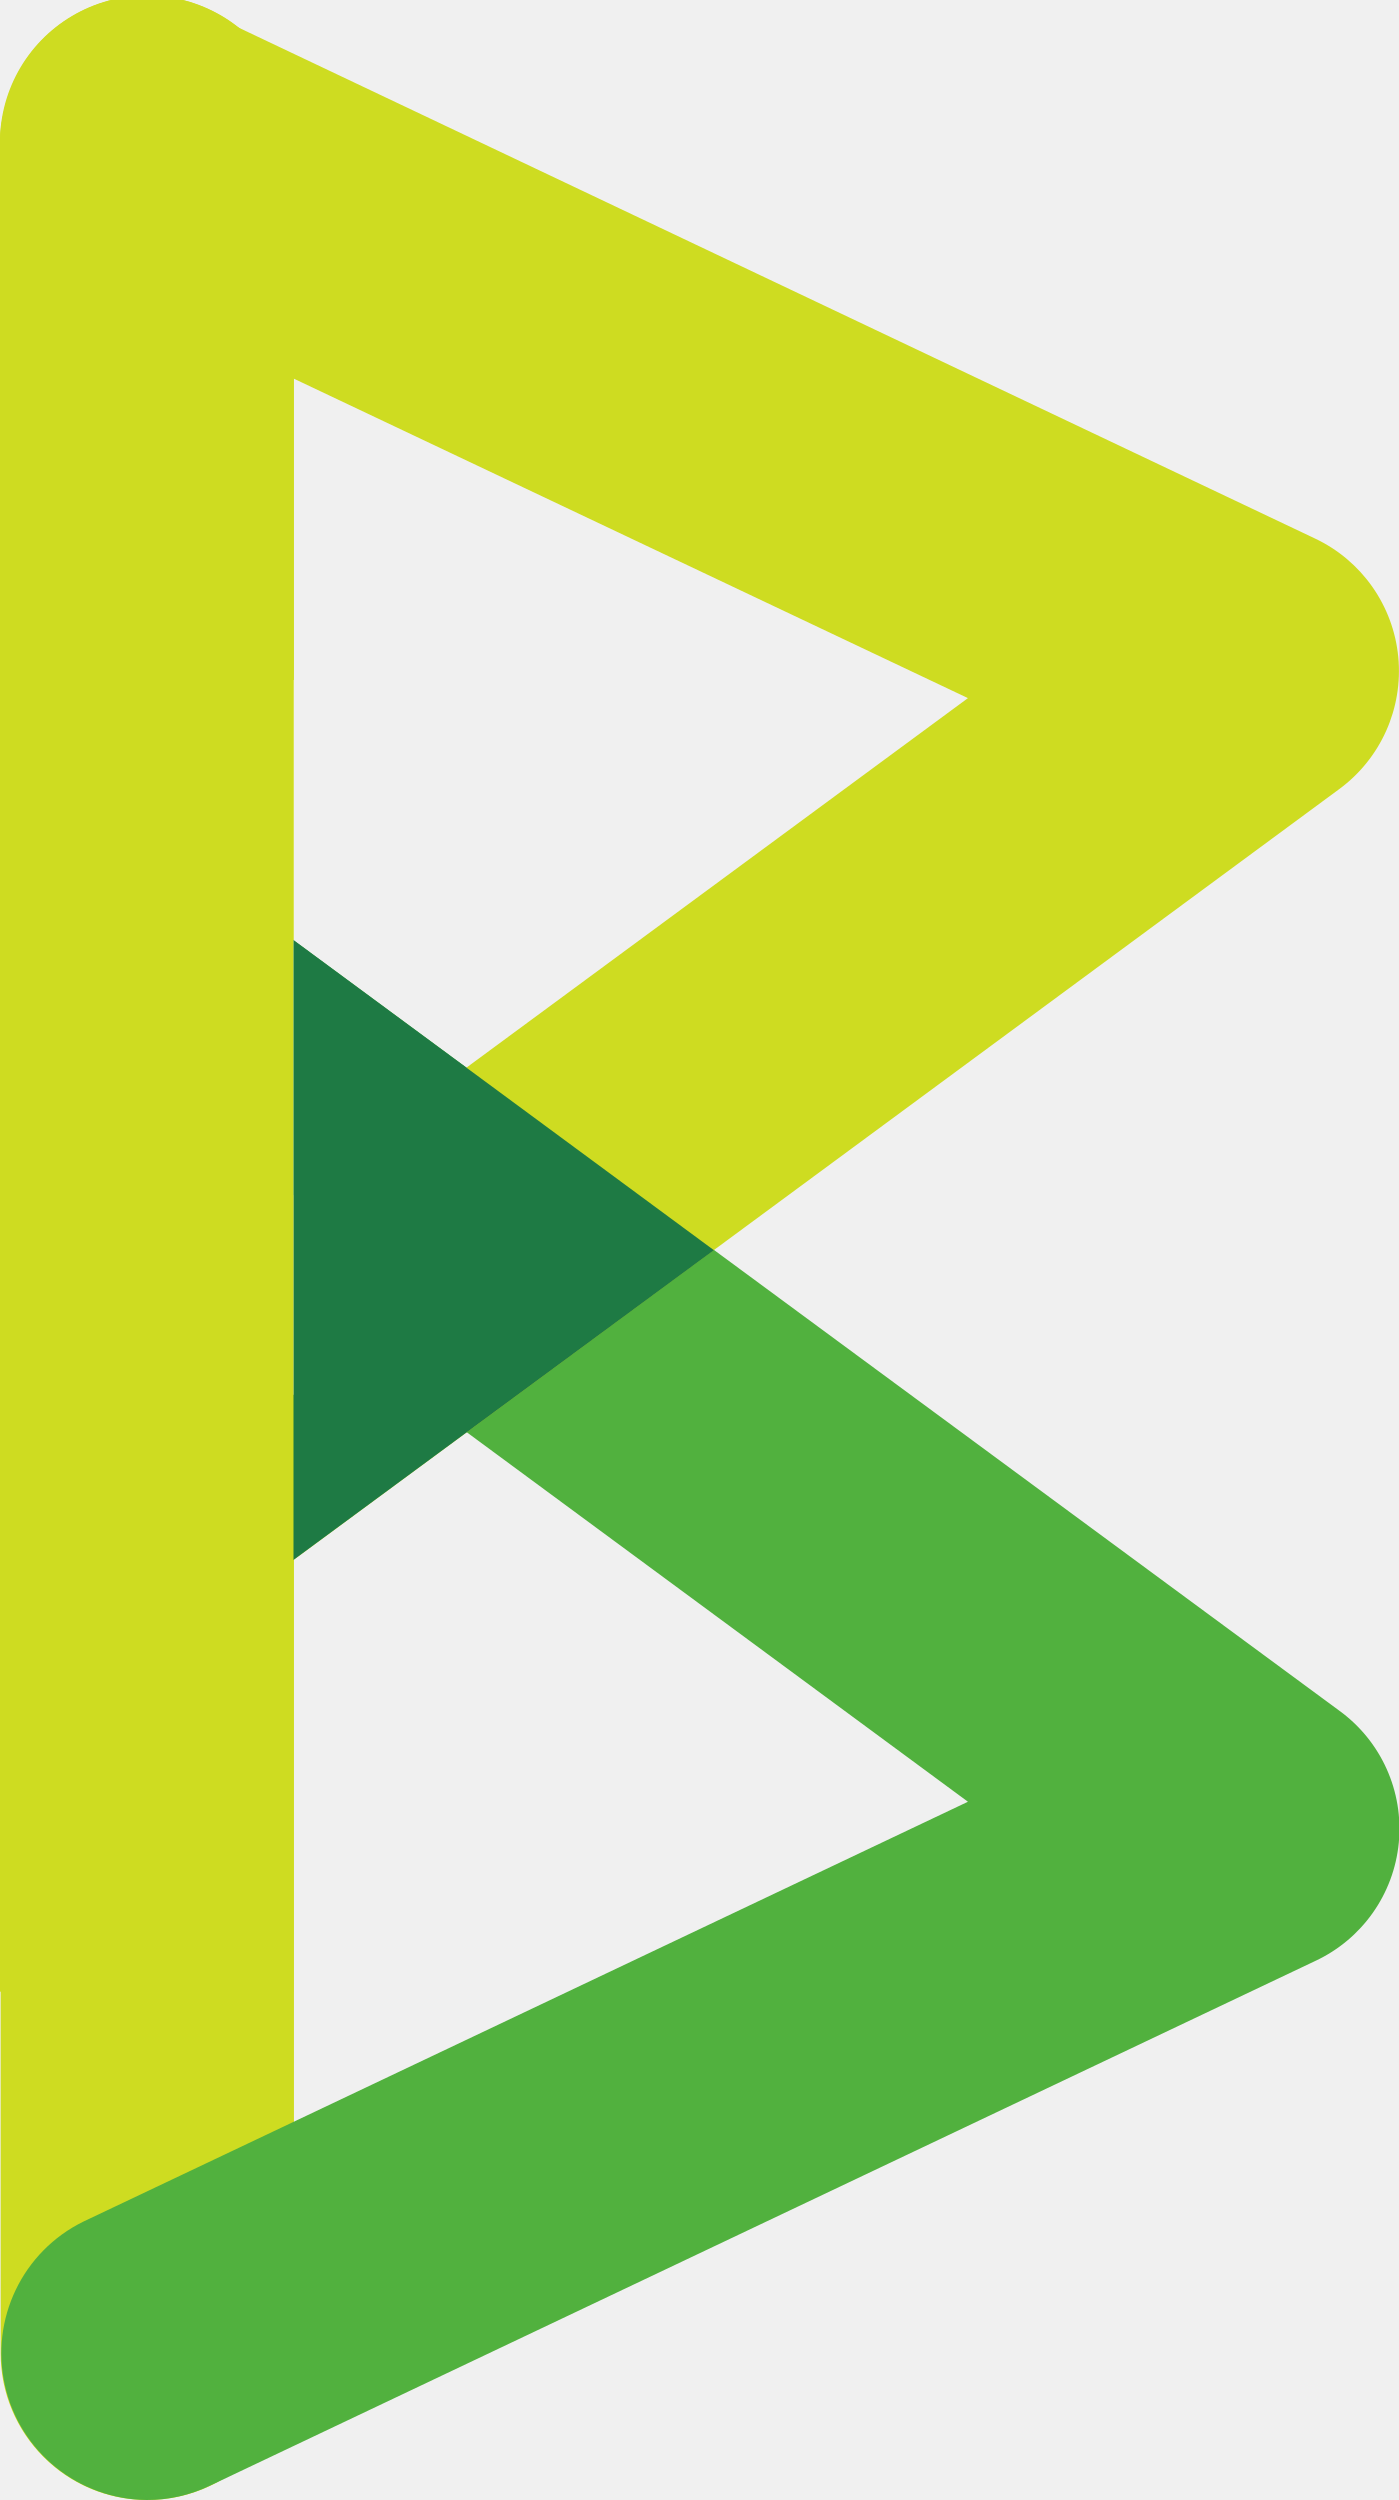
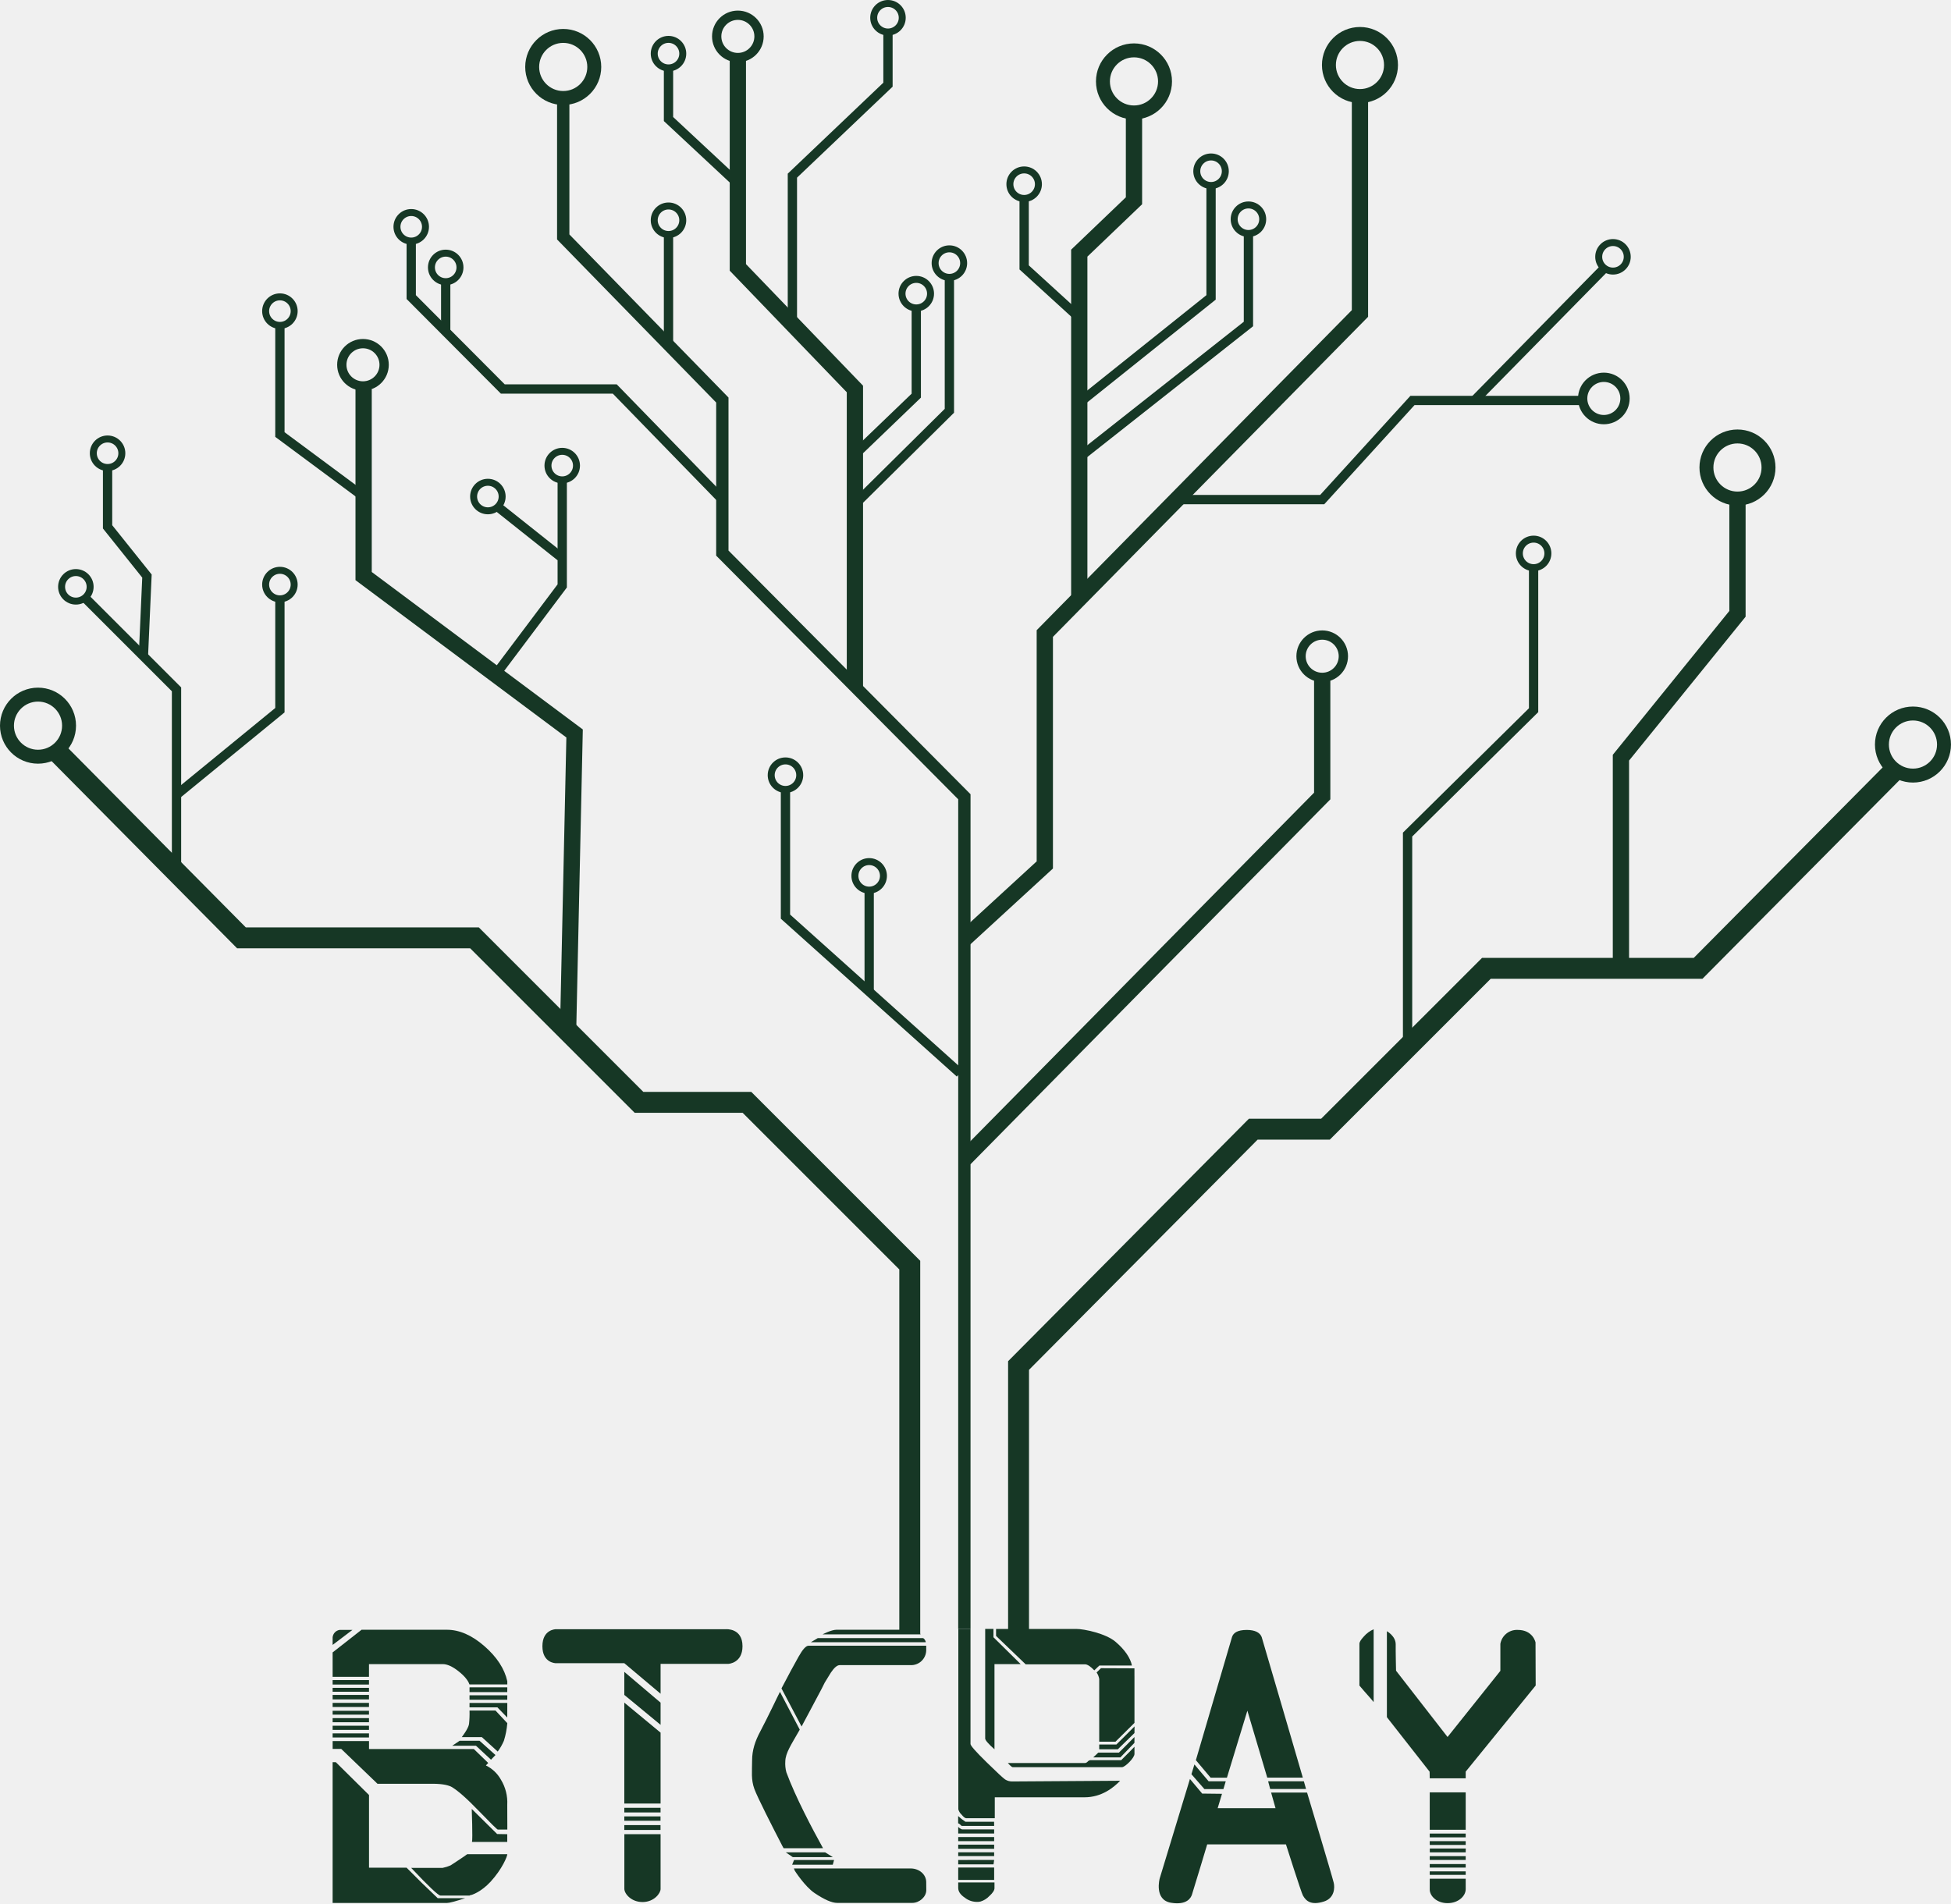
- <svg xmlns="http://www.w3.org/2000/svg" id="レイヤー_1" data-name="レイヤー 1" viewBox="0 0 105.46 188.47">
+ <svg xmlns="http://www.w3.org/2000/svg" id="LOGO_01" data-name="LOGO 01" viewBox="0 0 839.7 819.24">
  <defs>
-     <style>.cls-1{fill:#cedc21;}.cls-2{fill:#51b13e;}.cls-3{fill:#1e7a44;}.cls-4{fill:#fff;}</style>
+     <style>.cls-1{fill:#025a2a;}.cls-2,.cls-3,.cls-4,.cls-5,.cls-6,.cls-7{fill:none;stroke:#163725;stroke-miterlimit:10;}.cls-2{stroke-width:4px;}.cls-3{stroke-width:7px;}.cls-4{stroke-width:9px;}.cls-5{stroke-width:5.3px;}.cls-6{stroke-width:3px;}.cls-7{stroke-width:6px;}.cls-8{fill:#163725;}</style>
  </defs>
-   <path class="cls-1" d="M117.24,247.32a11.06,11.06,0,0,1-11-11.06V69.91a11.06,11.06,0,1,1,22.11,0V236.26A11.06,11.06,0,0,1,117.24,247.32Z" transform="translate(-106.19 -58.85)" />
-   <path class="cls-2" d="M117.25,247.32a11.06,11.06,0,0,1-4.75-21l66.66-31.64L110.69,144.2a11.05,11.05,0,1,1,13.11-17.8l83.35,61.41a11,11,0,0,1-1.82,18.88L122,246.25A10.94,10.94,0,0,1,117.25,247.32Z" transform="translate(-106.19 -58.85)" />
-   <path class="cls-1" d="M117.25,181.93a11.05,11.05,0,0,1-6.56-20l68.47-50.45L112.5,79.89a11.05,11.05,0,0,1,9.48-20l83.35,39.56a11.05,11.05,0,0,1,1.82,18.89L123.8,179.78A11,11,0,0,1,117.25,181.93Z" transform="translate(-106.19 -58.85)" />
-   <polygon class="cls-3" points="22.11 70.86 22.11 117.61 53.82 94.25 22.11 70.86" />
-   <rect class="cls-4" y="51.26" width="22.11" height="53.89" />
-   <path class="cls-1" d="M128.3,69.91a11.06,11.06,0,1,0-22.11,0V209H128.3Z" transform="translate(-106.19 -58.85)" />
+   <path class="cls-1" d="M674.86,775.44" transform="translate(-455.3 -173.5)" />
+   <path class="cls-1" d="M679.88,775.44" transform="translate(-455.3 -173.5)" />
+   <polyline class="cls-2" points="464.51 136.74 440.79 115.1 440.79 84.34" />
+   <polyline class="cls-3" points="464.51 256.44 464.51 108.96 488.06 86.42 488.06 45.92" />
+   <line class="cls-2" x1="191.83" y1="142.76" x2="191.83" y2="120.8" />
+   <polyline class="cls-2" points="213.31 290.35 241.98 252.2 241.98 205.77" />
+   <polyline class="cls-2" points="156.5 213.77 120.47 187.04 120.47 139.88" />
+   <polyline class="cls-2" points="310.89 215.04 264.59 167.43 216.4 167.43 176.99 127.87 176.99 104.55" />
+   <polyline class="cls-2" points="341.04 136.74 341.04 75.61 382.18 36.45 382.18 12.63" />
+   <polyline class="cls-2" points="317.57 79.08 287.72 51.24 287.72 28.82" />
+   <line class="cls-2" x1="287.72" y1="147.48" x2="287.72" y2="101.35" />
+   <polyline class="cls-2" points="370 215.04 408.61 176.82 408.61 118.82" />
+   <polyline class="cls-2" points="370 193.71 394.36 170.3 394.36 131.78" />
+   <polyline class="cls-2" points="464.51 173.38 521.23 128.01 521.23 79.28" />
+   <polyline class="cls-2" points="466.36 195.45 537.32 139.46 537.32 99.51" />
+   <line class="cls-2" x1="634.58" y1="172.37" x2="690.85" y2="115.1" />
+   <polyline class="cls-2" points="506.44 215.04 569.07 215.04 607.92 172.37 681.44 172.37" />
+   <polyline class="cls-3" points="697.64 416.81 697.64 326.13 747.8 264.21 747.8 211.93" />
+   <polyline class="cls-2" points="605.81 450.71 605.81 359.23 660.05 305.69 660.05 243.39" />
+   <polyline class="cls-3" points="415.06 404.09 449.68 372.3 449.68 272.69 585.32 134.93 585.32 39.35" />
+   <polyline class="cls-3" points="415.14 498.74 569.07 342.63 569.07 290.35" />
+   <polyline class="cls-4" points="438.38 703.86 438.38 587.77 539.4 486.04 570.48 486.04 639.72 416.81 730.85 416.81 816.33 330.62" />
+   <polyline class="cls-5" points="415.06 701.17 415.06 342.95 310.89 238.07 310.89 172.19 242.41 101.99 242.41 42.18" />
+   <polyline class="cls-3" points="244.5 443.96 247.3 315.71 156.5 247.96 156.5 167.43" />
+   <polyline class="cls-2" points="413.15 461.91 366.54 420.09 338.06 394.55 338.06 339.8" />
+   <line class="cls-2" x1="374.09" y1="426.87" x2="374.09" y2="382.19" />
+   <polyline class="cls-2" points="61.72 282.46 63.25 247.96 46.3 226.77 46.3 200.41" />
+   <line class="cls-2" x1="241.23" y1="239.61" x2="213.97" y2="217.94" />
+   <circle class="cls-6" cx="338.06" cy="333.66" r="6.14" />
+   <circle class="cls-6" cx="374.09" cy="377" r="6.14" />
+   <circle class="cls-6" cx="176.99" cy="97.62" r="6.14" />
+   <circle class="cls-6" cx="209.98" cy="213.73" r="6.14" />
+   <circle class="cls-6" cx="241.98" cy="200.41" r="6.14" />
+   <polyline class="cls-2" points="76.68 341.53 120.47 305.69 120.47 256.44" />
+   <polyline class="cls-3" points="367.95 295.51 367.95 167.43 317.57 115.1 317.57 23.09" />
+   <circle class="cls-6" cx="660.06" cy="238.2" r="6.14" />
+   <circle class="cls-6" cx="521.23" cy="73.7" r="6.14" />
+   <circle class="cls-6" cx="537.32" cy="94.36" r="6.14" />
+   <circle class="cls-7" cx="488.06" cy="35.04" r="13.36" />
+   <circle class="cls-7" cx="585.32" cy="27.98" r="13.36" />
+   <circle class="cls-7" cx="747.8" cy="201.23" r="13.36" />
+   <circle class="cls-7" cx="823.33" cy="320.48" r="13.36" />
+   <circle class="cls-7" cx="242.41" cy="28.82" r="13.36" />
+   <circle class="cls-6" cx="120.47" cy="133.92" r="6.14" />
+   <circle class="cls-2" cx="156.22" cy="157.02" r="9.11" />
+   <circle class="cls-2" cx="569.07" cy="282.46" r="9.11" />
+   <circle class="cls-6" cx="287.72" cy="94.8" r="6.14" />
+   <circle class="cls-6" cx="287.72" cy="23.09" r="6.14" />
+   <circle class="cls-6" cx="408.61" cy="113.25" r="6.14" />
+   <circle class="cls-6" cx="394.36" cy="126.4" r="6.14" />
+   <circle class="cls-2" cx="317.57" cy="15.67" r="9.11" />
+   <circle class="cls-6" cx="382.18" cy="7.64" r="6.14" />
+   <circle class="cls-6" cx="440.79" cy="79.28" r="6.14" />
+   <circle class="cls-6" cx="694.22" cy="110.54" r="6.14" />
+   <circle class="cls-2" cx="690.28" cy="171.51" r="9.11" />
+   <polyline class="cls-2" points="75.97 372.67 75.97 296.71 59.01 279.75 35.7 256.44" />
+   <polyline class="cls-4" points="391.56 703.05 391.56 544.55 321.49 474.49 275.03 474.49 204.23 403.69 103.93 403.69 24.28 323.31" />
+   <circle class="cls-6" cx="46.3" cy="195.09" r="6.14" />
+   <circle class="cls-6" cx="32.65" cy="252.59" r="6.14" />
+   <circle class="cls-6" cx="120.47" cy="251.62" r="6.14" />
+   <circle class="cls-7" cx="16.36" cy="312.35" r="13.36" />
+   <circle class="cls-6" cx="191.83" cy="115.1" r="6.14" />
+   <path class="cls-8" d="M792.57,969.05c-.09-.18-.42-.73-.51-.91-4.34-8.39-10.69-20.85-12.06-24.55-1.53-4.13-1-7.64-1-12.33,0-4.43,1.27-8.3,3.57-12.6,1.57-2.95,3.49-6.84,5.52-11l1.45-3c.48-1,1-2,1.45-2.94L799.51,918l-.36.63c-3.34,5.87-5.77,9.39-5.86,13a14.26,14.26,0,0,0,.46,4.73c3.87,10.55,11.21,24.43,15.78,32.67" transform="translate(-455.3 -173.5)" />
+   <path class="cls-8" d="M791.64,900.25q4.54-8.68,7.39-13.71c1.74-3.1,3.15-4.66,4.25-4.66h50.66v2.06a6.5,6.5,0,0,1-6.79,6.29H816.7q-1.65,0-3.84,3.28l-2.6,4.24-1.37,2.74-6,11.29-2.6,4.86m53.68,70.44c0,2.92-3,5.49-6,5.49H815.6q-3.42,0-9.72-4.24c-4.2-2.83-8.49-9.58-8.49-9.58a8.29,8.29,0,0,0-.41-1h50.26c3.69,0,6.7,2.57,6.7,5.9Zm-.2-106.7h-49.5l3-1.78h45.21C853,878.6,853.74,879.74,853.74,880.38ZM851.53,877H809.3s3.78-2,6-2h32.15C851.06,875,851.53,877,851.53,877Z" transform="translate(-455.3 -173.5)" />
+   <polygon class="cls-8" points="358.42 802.65 340.93 802.65 341.76 800.6 358.98 800.6 358.42 802.65" />
+   <polygon class="cls-8" points="358.45 799.37 341.2 799.37 338.2 797.32 355.15 797.32 358.45 799.37" />
+   <path class="cls-8" d="M610.92,875h36.7q8.08,0,16.16,7.05t9.86,15.12v1.37H657.35c-.64-1.83-2.24-3.74-4.8-5.75s-4.79-3-6.71-3H614.11v5.47H598.46V884.76Zm3.19,26.68H598.46V900h15.65Zm0,3.29H598.46v-1.92h15.65Zm0,3.28H598.46v-1.78h15.65Zm0,3.28H598.46v-1.64h15.65Zm0,3.29H598.46v-1.78h15.65Zm0,3.28H598.46v-1.78h15.65Zm0,3.28H598.46v-1.78h15.65Zm-15.65,13.69V932h1.37c2.92,2.92,7.81,7.75,14.29,14.13l0,15v16.28h16.16q6.3,6.43,13.42,13.14h11.78q-6.3,2.06-7.81,2.05H598.46V951m0-69.47v-3.32a3.61,3.61,0,0,1,3-3.15H607Zm75.88,73v3.15m-.69,1.34V961h-4.11c-.27,0-3-2.68-8.21-8.07s-9.09-8.8-11.64-10.26q-2.74-1.5-9.45-1.37h-4.79l-17.68,0-15.6-15-3.7,0v-3.38h15.65v3.42h45.11l6.2,6-1,1.07a14.87,14.87,0,0,1,6.5,6.18,18.81,18.81,0,0,1,2.69,10.76m-5.07-21.42-1.92,2-6.47-6-10.23,0,3.2-2.14h8.57Zm-11.09,60.48h-12.6q-1.36,0-12.59-11.91h13.55a16.75,16.75,0,0,0,3.43-1.09s6.42-4.18,7.12-4.79h17.27c0,.91-2.15,6.3-7.18,11.82C662.34,987.88,658.3,989.29,657.48,989.29Zm16.16-26.41,0,3.34H658.44c.37-1.36-.1-14.21-.1-14.21l10.93,10.8Zm0-61.16H657.38v-2.05h16.26Zm0,3.29H657.38v-1.92h16.26Zm0,7.66c-1.37-1.46-4.24-4.38-4.24-4.38h-12v-1.91h16.26Z" transform="translate(-455.3 -173.5)" />
+   <rect class="cls-8" x="143.16" y="723.16" width="15.65" height="1.92" />
+   <path class="cls-8" d="M657.38,909.78h11.19l5.07,5.43a34.43,34.43,0,0,1-1.47,7.59,23.46,23.46,0,0,1-2.65,4.63l-6.83-6.21-8.65,0s2.79-3.54,3.12-5.61A41.53,41.53,0,0,0,657.38,909.78Z" transform="translate(-455.3 -173.5)" />
+   <path class="cls-8" d="M739.61,963v23.61c0,1.71-2.63,5.49-7.59,5.59s-8-3.53-8-5.67V963Z" transform="translate(-455.3 -173.5)" />
+   <path class="cls-8" d="M739.61,915.93v-9.55L724,893.13s0,6.9,0,9.92Z" transform="translate(-455.3 -173.5)" />
+   <path class="cls-8" d="M739.61,919.29V949.8H724V944c0-15.52,0-28.45,0-37.63Z" transform="translate(-455.3 -173.5)" />
+   <path class="cls-8" d="M724,951.64v2H739.6c0-.7,0-1.26,0-2Z" transform="translate(-455.3 -173.5)" />
+   <path class="cls-8" d="M724,955.33c0,2.81,0-.75,0,1.89h15.58v-1.89Z" transform="translate(-455.3 -173.5)" />
+   <path class="cls-8" d="M724,959.09v2.09h15.58v-2.09Z" transform="translate(-455.3 -173.5)" />
+   <path class="cls-8" d="M739.61,902.54V889.68h29.18s6.08-.27,6.08-7.59c0-7.92-7.14-7.32-7.14-7.32H694.54s-5.79,0-5.79,7.32,5.79,7.31,5.79,7.31H724Z" transform="translate(-455.3 -173.5)" />
+   <path class="cls-8" d="M937.41,940c-2.74,2.83-7.85,7.12-15.34,7.12H883.45v9H871.13c-.46,0-1.15-.53-2-1.58a4.6,4.6,0,0,1-1.37-2.25V874.63H873v49.53q0,1.1,7,7.94c4.38,4.29,7,6.72,7.87,7.32a5.61,5.61,0,0,0,3.23.88Zm-54.23,19.43h-14c-.73-.73-1.23-1.1-1.5-1.1v-3.14a23.25,23.25,0,0,0,3.14,2.46h12.33Zm0,3.28H867.71v-2.87a4.1,4.1,0,0,0,1.64,1.09h13.83Zm0,3.29H867.71v-1.78h15.47Zm0,3.28H867.71v-1.78h15.47Zm0,3.15H867.71v-1.64h15.47Zm0,1.64-.27,1.92h-15.2V974.1Zm0,8.62H867.71v-5.34h15.47Zm.14,3.56c0,.91-.75,2.05-2.26,3.42a8.62,8.62,0,0,1-3.77,2.32,6.63,6.63,0,0,1-1.78.14,8.37,8.37,0,0,1-4.93-1.78c-1.92-1.27-2.87-2.69-2.87-4.24v-2.33h15.61Zm11.27-96.46H883.32v36.67q-4-3.56-4-4.65V874.63h3.56c0,.67,0,3.6,0,3.6ZM884,877.65v-3h25.06s5.94,0,9.45,0,12.73,2,16.85,5.48,6.48,7.08,7.12,10.27l-14,0s-1.2,1.08-2.2,2.08q-2.48-2.59-4-2.6H896.74Zm59.57,50.81c0,1.73-4.08,5.69-5.34,5.69h-47.1c-.28,0-1-.59-2.06-1.78h33.28a1.89,1.89,0,0,0,1.09-.62,1.88,1.88,0,0,1,1.1-.61h13.31c2.19-2.1,5.72-5.78,5.72-5.78S943.58,927.25,943.57,928.46Zm0-9-7.17,7h-8v-2.06h7.39s6.08-6,7.81-7.79Z" transform="translate(-455.3 -173.5)" />
+   <polygon class="cls-8" points="488.27 747.82 488.25 750.19 482.21 756.44 470.53 756.44 472.69 754.39 481.57 754.39 488.25 747.69 488.27 747.82" />
+   <path class="cls-8" d="M943.57,895l0,20.09-8.17,8.09h-7V900.59l0-2.17s0-1.69,0-2.22a7,7,0,0,0-1.13-2.82l1.87-1.83,14.42.06V895Z" transform="translate(-455.3 -173.5)" />
+   <path class="cls-8" d="M1001.11,940.23" transform="translate(-455.3 -173.5)" />
+   <polyline class="cls-8" points="545.8 766.73 546.68 770.05 562.12 770.05 561.17 766.72 545.8 766.73" />
+   <path class="cls-8" d="M981.24,945.62l-1.86,6.18h24.9l-1.9-6.71h15.48s10.82,36,11.47,38.82c.5,2.1.36,6.63-4.26,8.08-5.48,1.71-7.65-.2-9-2.6-.7-1.19-7.3-22-7.3-22H974.87s-5.44,18.13-6.57,21.64c-.41,1.26-2.06,4.62-9,3.48-7.4-1.22-4.87-10.47-4.87-10.47l11.23-36.95.46-1.5,1.32-4.35,5.28,6.28Z" transform="translate(-455.3 -173.5)" />
+   <polygon class="cls-8" points="518.38 770.09 526.55 770.09 527.56 766.72 520.18 766.72 514.07 759.48 512.79 763.69 518.38 770.09" />
+   <path class="cls-8" d="M970,931.14s15.3-52.26,15.55-53c.54-1.68,2.16-3.06,6.37-3.06,3.69,0,5.7,1.24,6.4,3.06.21.55,17.71,60.52,17.71,60.52h-15.31l-8.56-28.82-8.8,28.85h-7Z" transform="translate(-455.3 -173.5)" />
+   <path class="cls-8" d="M1046.51,878v28.13c-1.28-1.65-3.38-3.82-6.12-7.1v-18c0-.73.61-1.75,1.85-3.07a11.75,11.75,0,0,1,4.27-3.17Zm39.62,83.09h-15.48V945h15.48Zm0,3.27h-15.48v-1.64h15.48Zm0,3.28h-15.48V966h15.48Zm0,3.17h-15.45l0-1.65h15.48Zm0,3.28h-15.48v-1.64h15.48Zm0,3.28h-15.48v-1.51h15.48Zm0,3.13h-15.48V979h15.48Zm-15.48,6.32v-4.66h15.48v4.52c0,2.89-3.11,6-7.81,6S1070.65,989.54,1070.65,986.83Z" transform="translate(-455.3 -173.5)" />
+   <path class="cls-8" d="M1070.65,938.94h15.48v-2.87L1116.25,899l-.07-18.54s-1.08-5.42-7.69-5.39a7.22,7.22,0,0,0-7.44,6v11.63l-22.73,28.46-22.17-28.53s-.2-8.45-.15-11.28c.06-3.63-3.79-5.72-3.79-5.72l0,37,18.39,23.47Z" transform="translate(-455.3 -173.5)" />
</svg>
